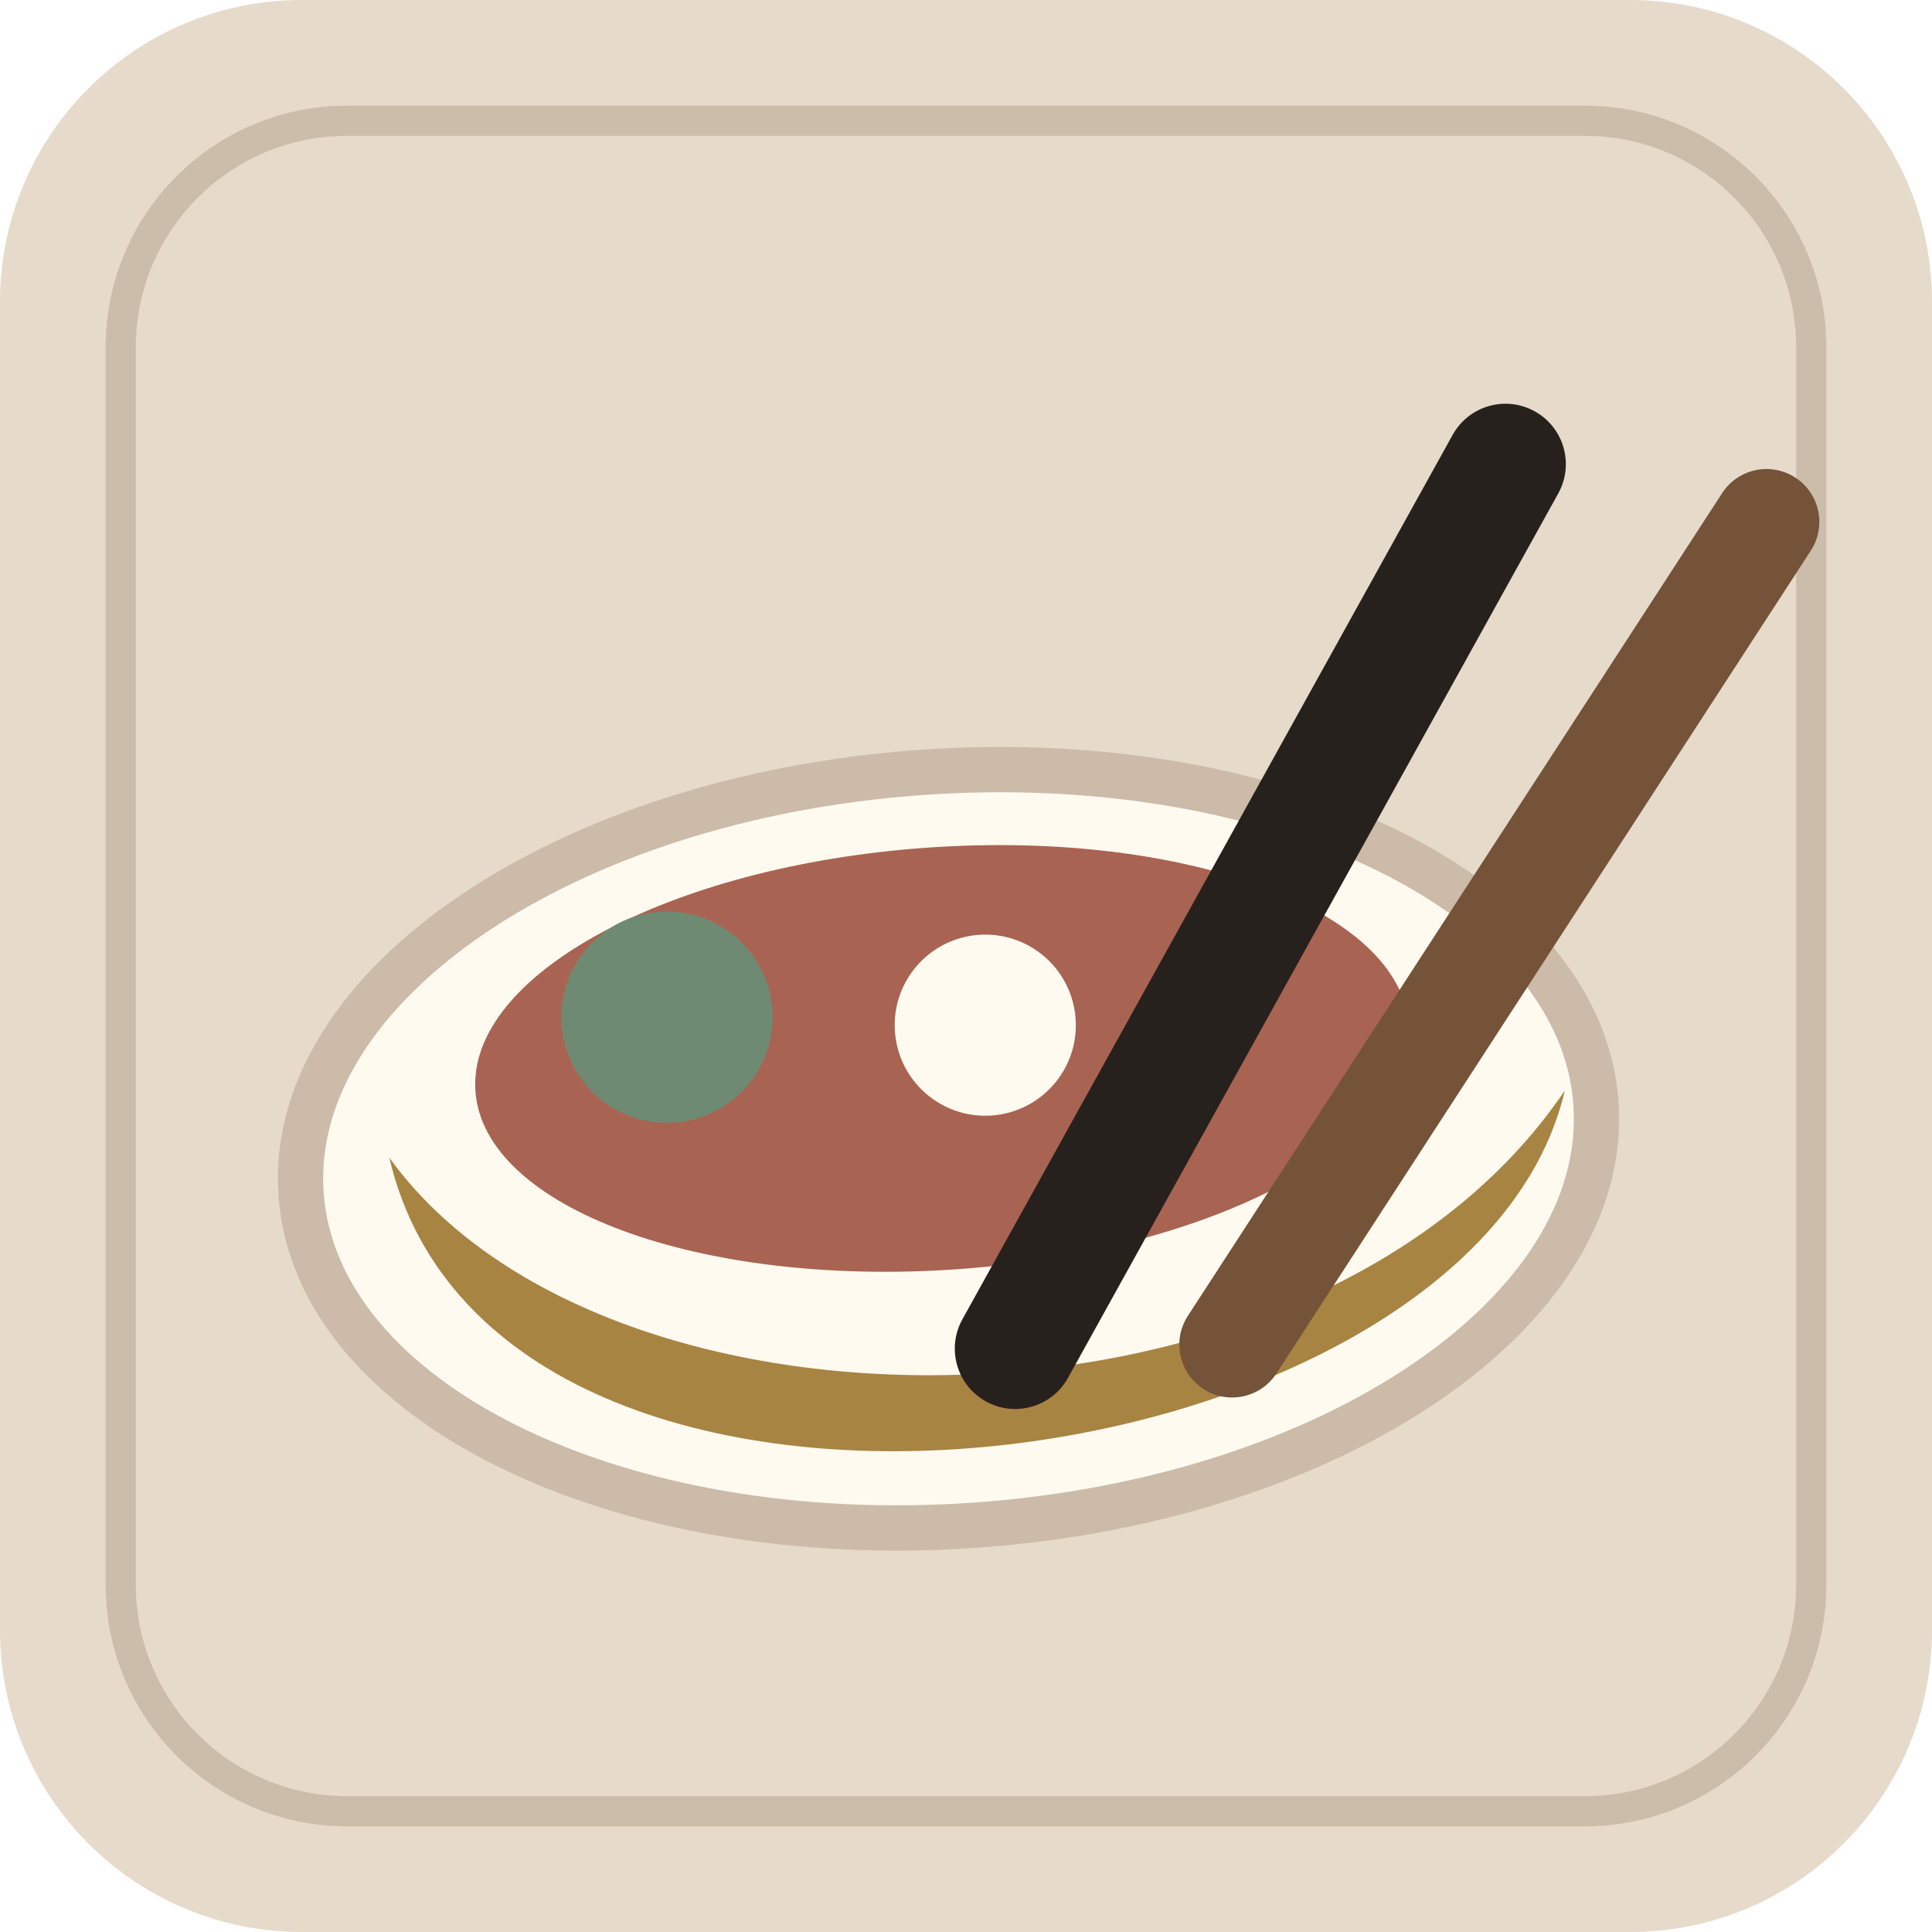
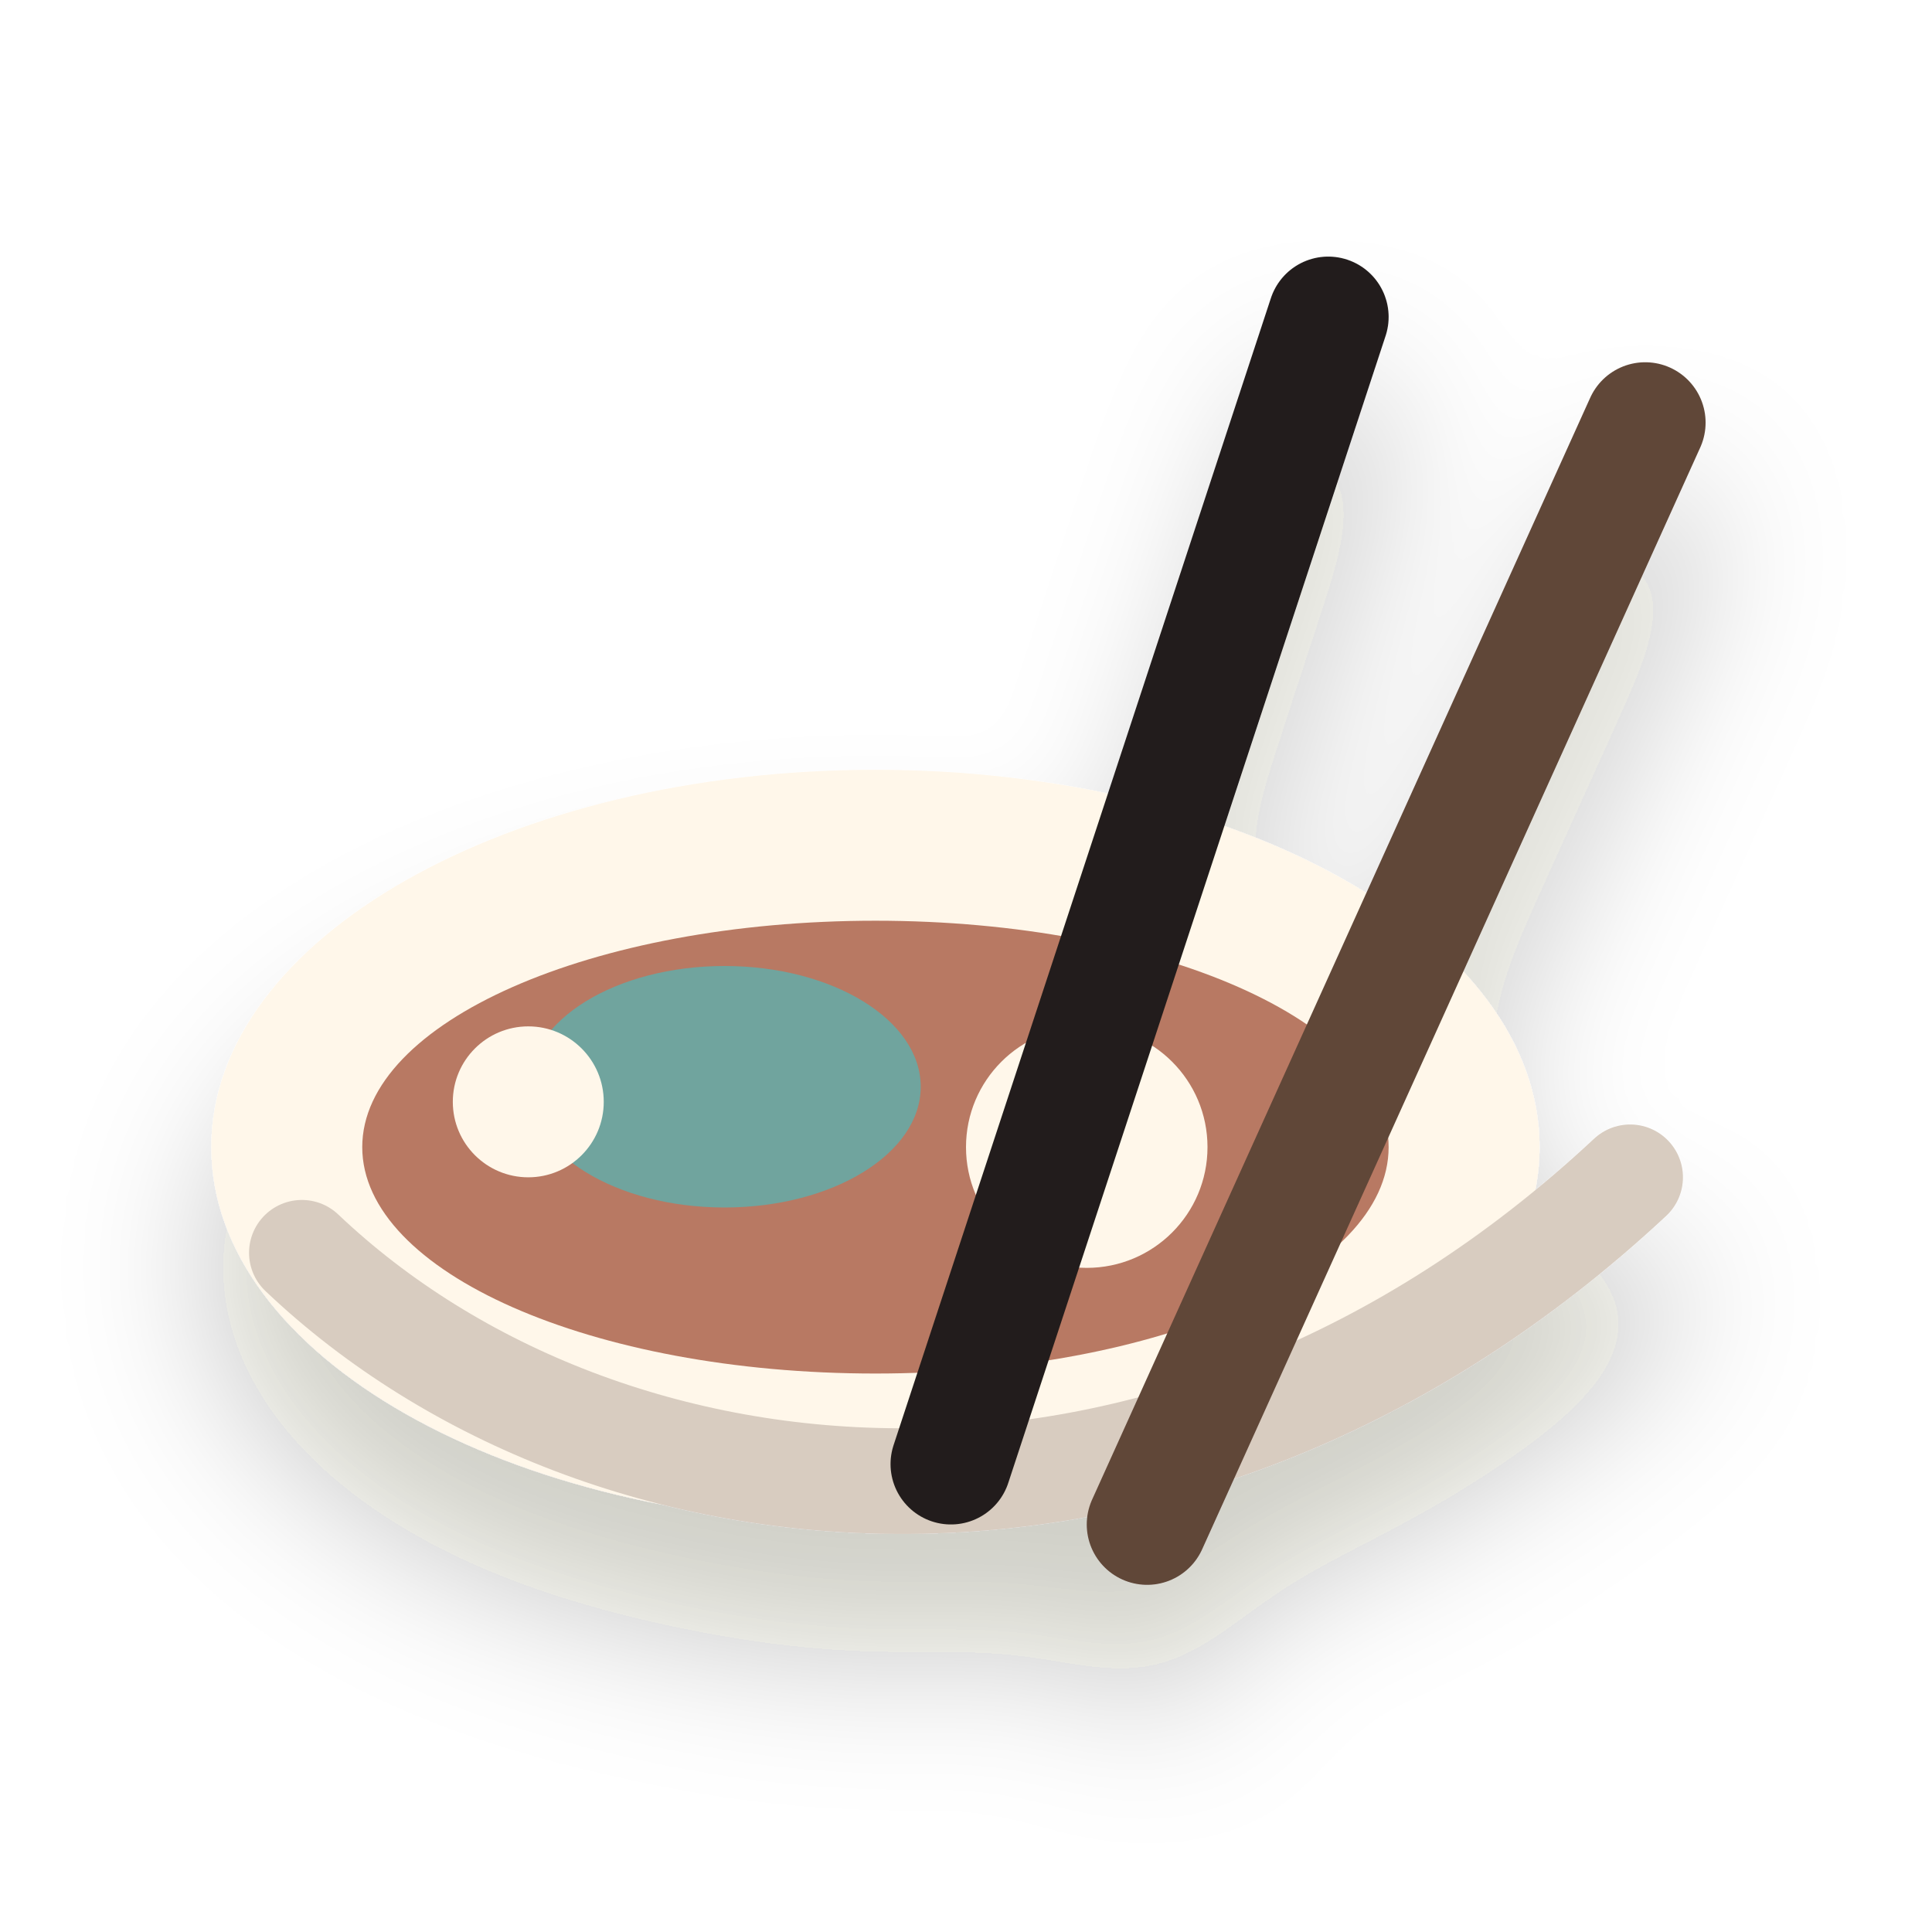
<svg xmlns="http://www.w3.org/2000/svg" viewBox="0 0 128 128" role="img" aria-label="Yum icon">
-   <rect width="128" height="128" rx="20" fill="#e6dacb" />
-   <rect x="8" y="8" width="112" height="112" rx="15" fill="none" stroke="#cbbba8" stroke-width="2" opacity=".95" />
-   <g transform="rotate(-4 64 64)">
-     <ellipse cx="62" cy="76" rx="43" ry="25" fill="#fffaf0" stroke="#cbbba8" stroke-width="3" />
-     <path d="M25 74c13 21 60 24 78 1-8 26-73 30-78-1z" fill="#a88443" />
-     <ellipse cx="62" cy="70" rx="31" ry="14" fill="#a96352" />
-     <circle cx="44" cy="66" r="7" fill="#6f8a72" />
-     <circle cx="65" cy="68" r="6" fill="#fffaf0" />
-     <rect x="80" y="24" width="8" height="75" rx="4" fill="#27211d" transform="rotate(33 84 61)" />
-     <rect x="96" y="28" width="7" height="72" rx="3.5" fill="#755338" transform="rotate(37 99 64)" />
+   <defs>
+     <filter id="depth" x="-40%" y="-40%" width="180%" height="180%">
+       <feDropShadow dx="0" dy="8" stdDeviation="5" flood-color="#2b2118" flood-opacity=".22" />
+     </filter>
+     <linearGradient id="soft" x1="18" x2="110" y1="18" y2="112" gradientUnits="userSpaceOnUse">
+       <stop stop-color="#fffaf2" />
+       <stop offset="1" stop-color="#e5d8ca" />
+     </linearGradient>
+     <linearGradient id="warm" x1="20" x2="108" y1="20" y2="108" gradientUnits="userSpaceOnUse">
+       <stop stop-color="#ddaaa2" />
+       <stop offset="1" stop-color="#ad715e" />
+     </linearGradient>
+     <linearGradient id="cool" x1="20" x2="108" y1="20" y2="108" gradientUnits="userSpaceOnUse">
+       <stop stop-color="#7fa9a2" />
+       <stop offset="1" stop-color="#456f77" />
+     </linearGradient>
+   </defs>
+   <g filter="url(#depth)">
+     <ellipse cx="58" cy="76" rx="44" ry="25" fill="#fff7ea" />
+     <ellipse cx="58" cy="76" rx="34" ry="15" fill="#b87963" />
+     <ellipse cx="48" cy="72" rx="13" ry="8" fill="#6fa49e" />
+     <circle cx="72" cy="76" r="8" fill="#fff7ea" />
+     <path d="M20 83c20 19 58 23 88-5" fill="none" stroke="#d8ccc0" stroke-width="7" stroke-linecap="round" />
+     <path d="M88 21 63 97" stroke="#241f1b" stroke-width="8" stroke-linecap="round" />
+     <path d="M109 28 76 101" stroke="#604638" stroke-width="8" stroke-linecap="round" />
+     <circle cx="35" cy="73" r="5" fill="#fff7ea" />
  </g>
</svg>
